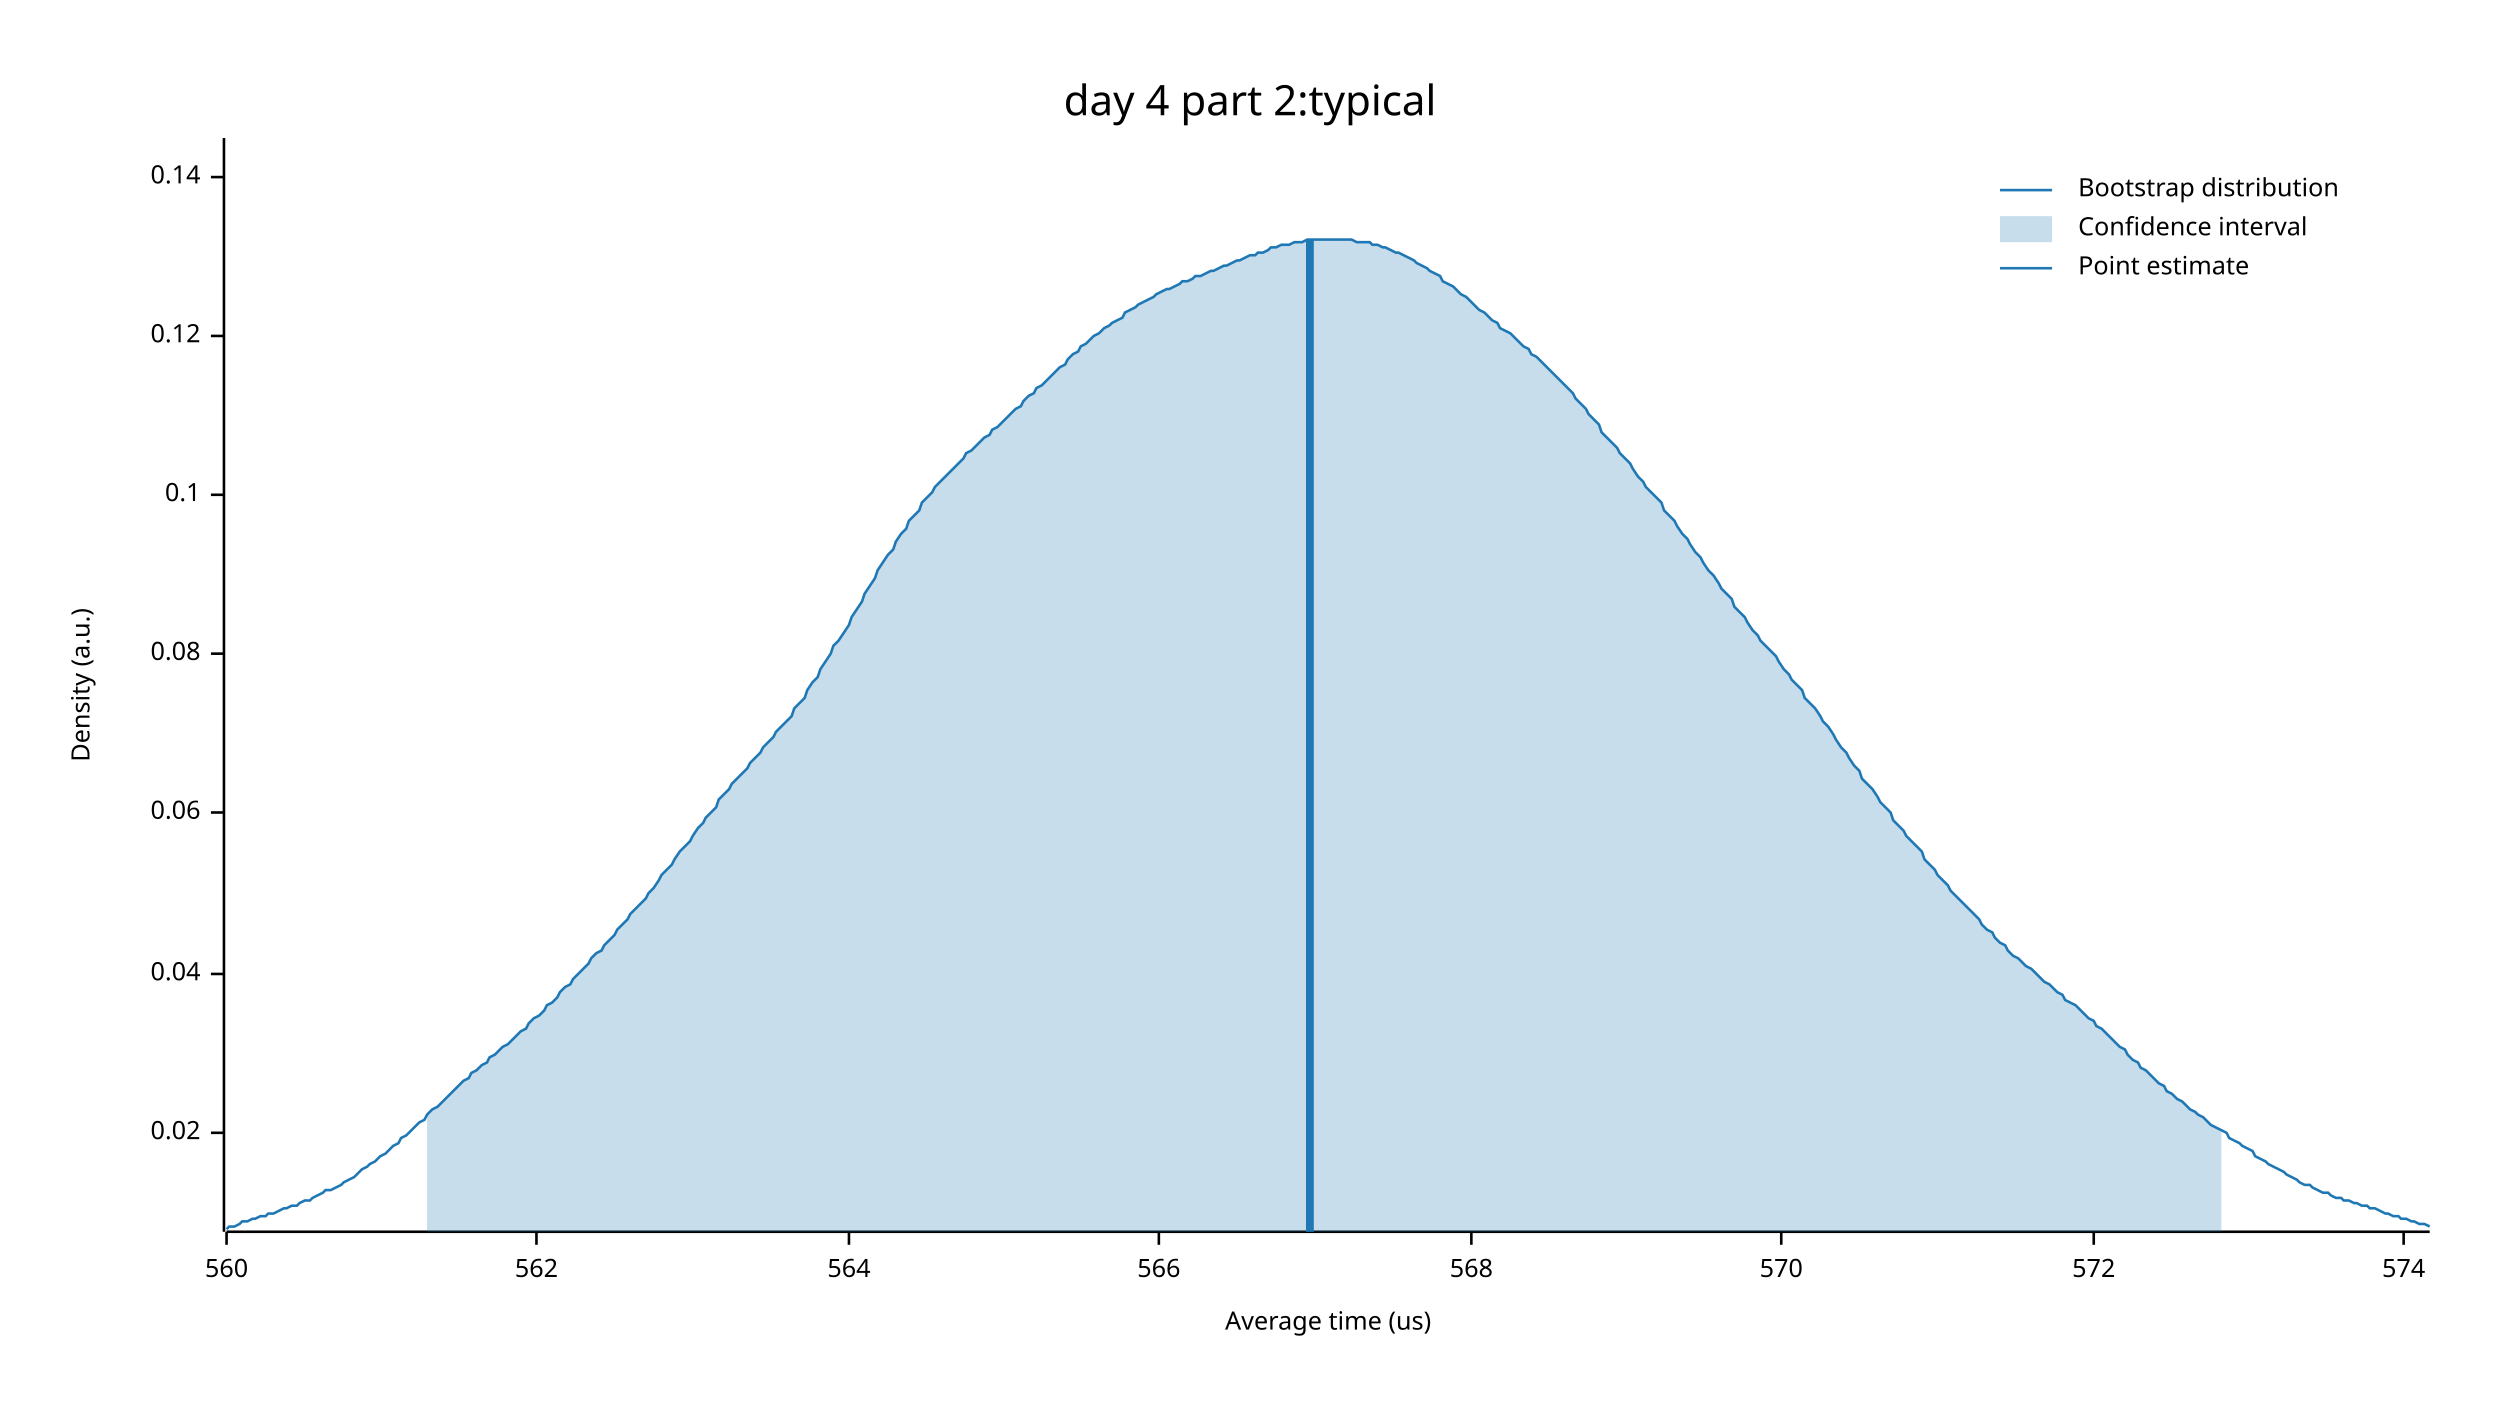
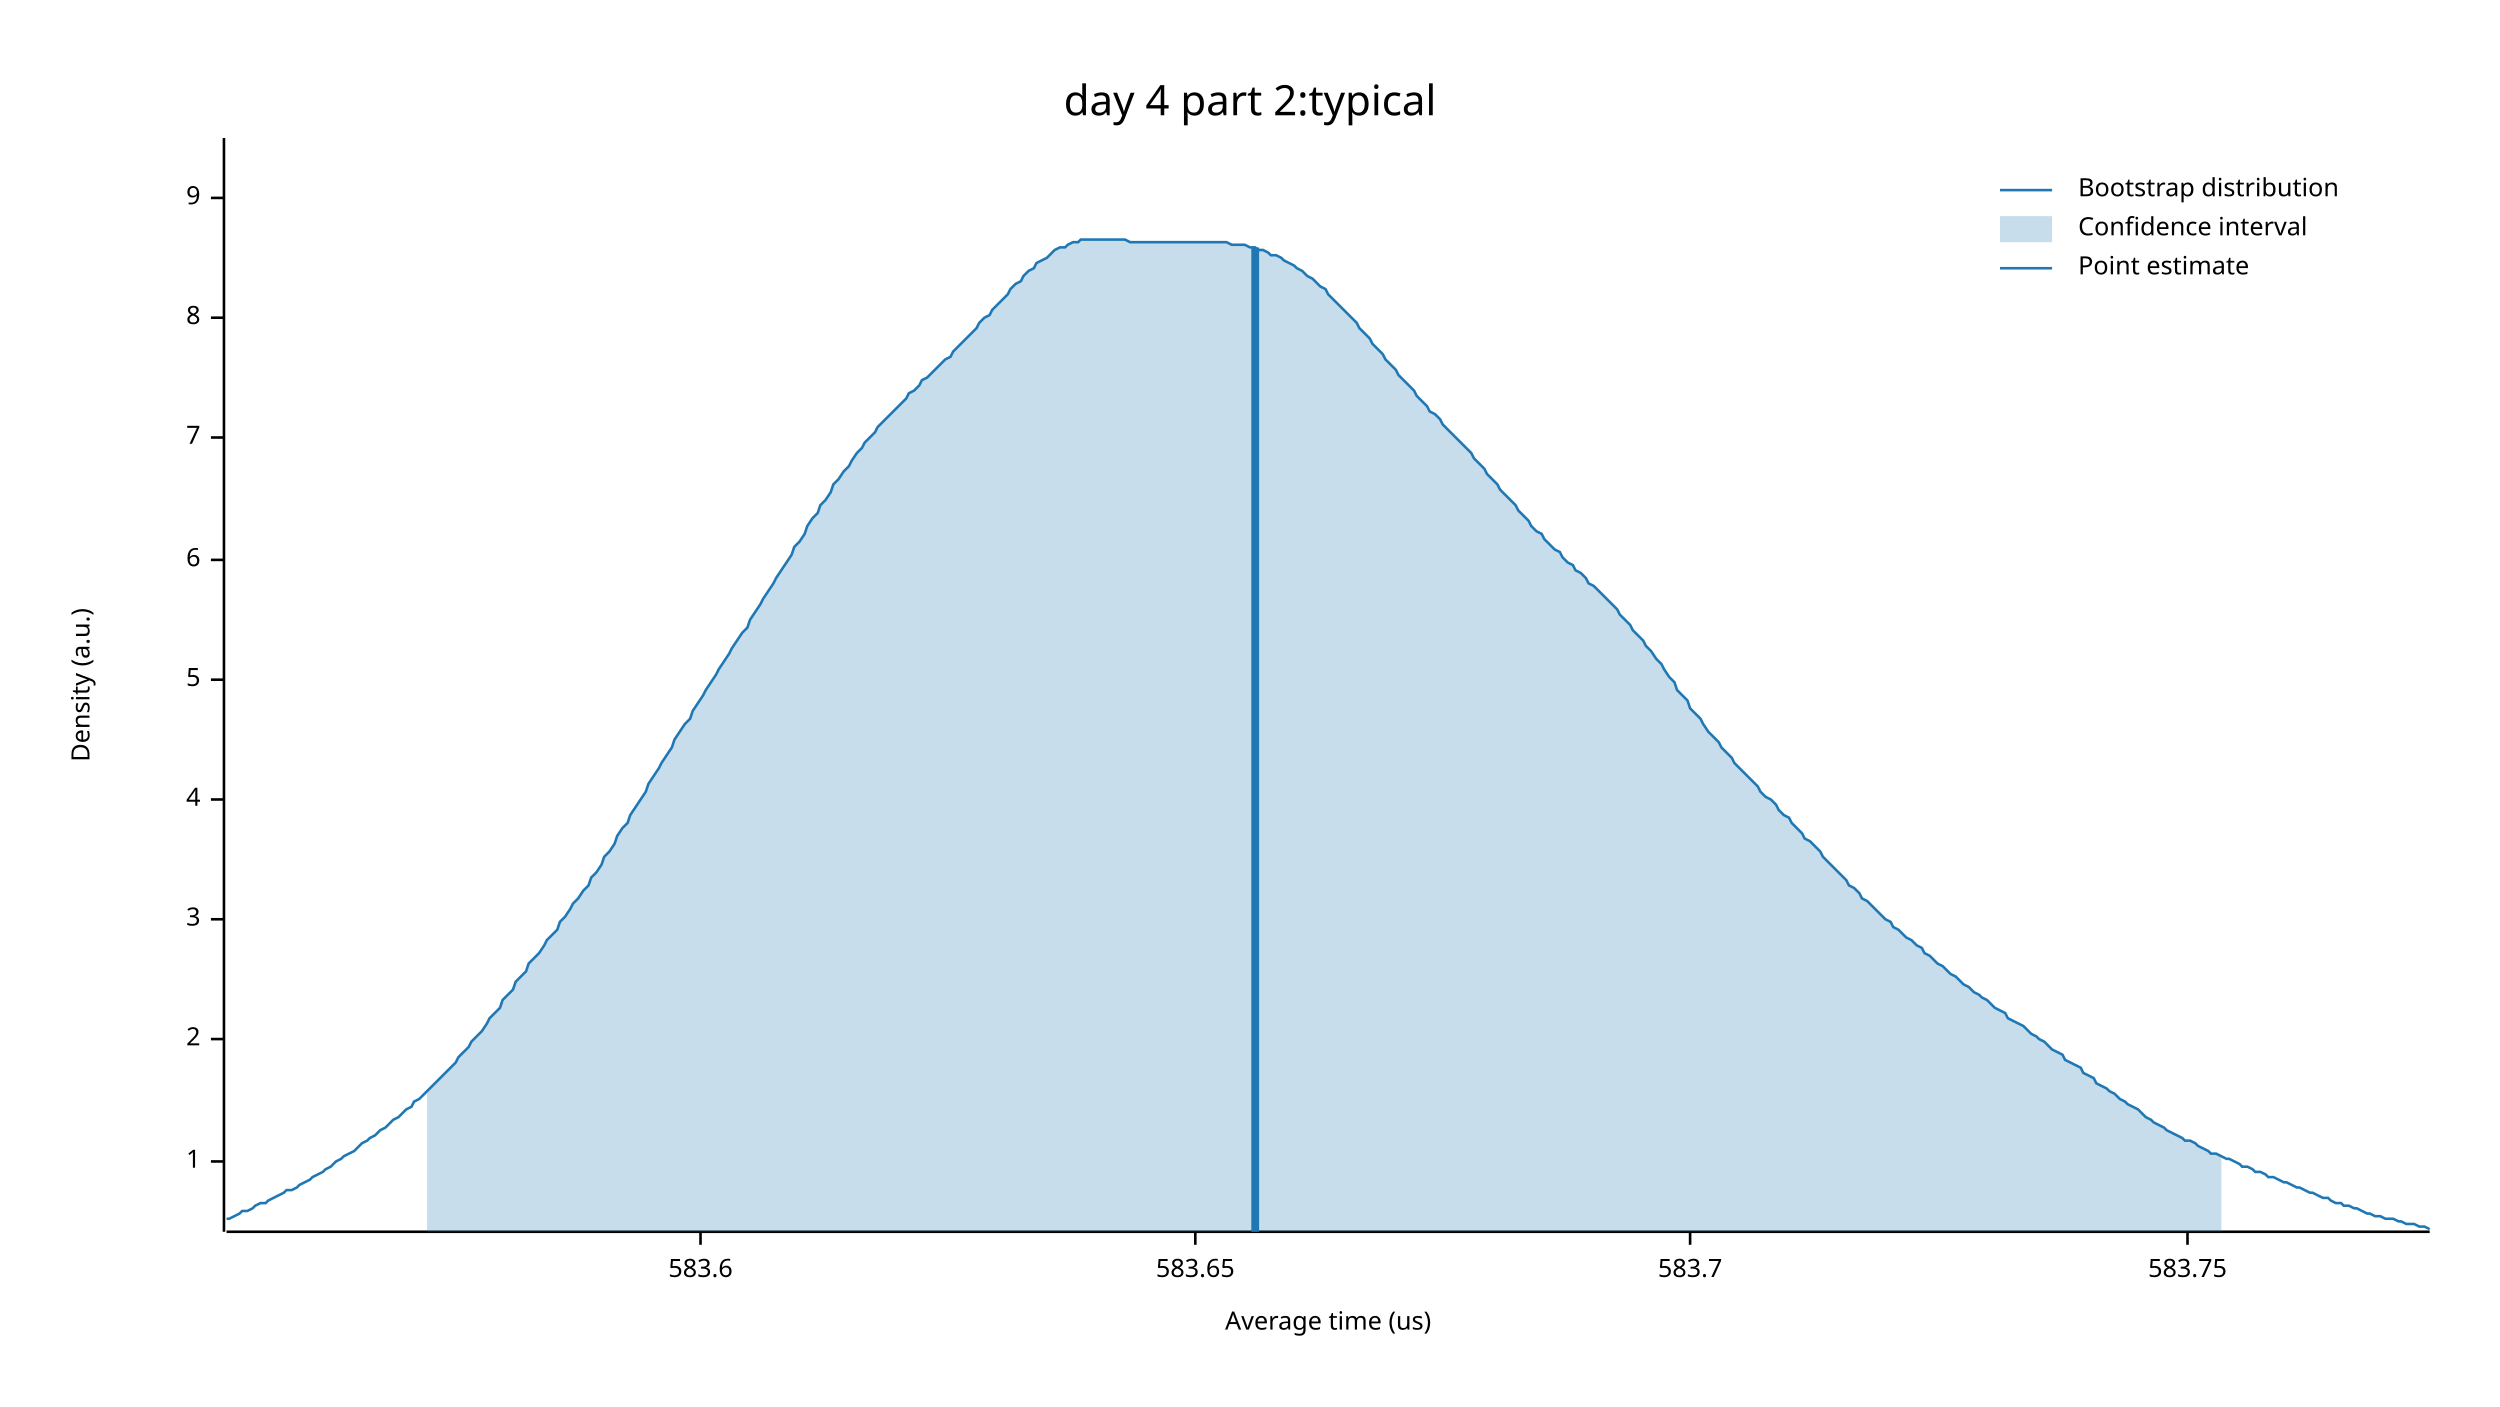
<svg xmlns="http://www.w3.org/2000/svg" width="960" height="540" viewBox="0 0 960 540">
  <text x="480" y="32" dy="0.76em" text-anchor="middle" font-family="sans-serif" font-size="16.129" opacity="1" fill="#000000">
day 4 part 2:typical
</text>
  <text x="27" y="263" dy="0.76em" text-anchor="middle" font-family="sans-serif" font-size="9.677" opacity="1" fill="#000000" transform="rotate(270, 27, 263)">
Density (a.u.)
</text>
  <text x="510" y="513" dy="-0.5ex" text-anchor="middle" font-family="sans-serif" font-size="9.677" opacity="1" fill="#000000">
Average time (us)
</text>
  <polyline fill="none" opacity="1" stroke="#000000" stroke-width="1" points="86,53 86,473 " />
-   <text x="77" y="435" dy="0.5ex" text-anchor="end" font-family="sans-serif" font-size="9.677" opacity="1" fill="#000000">
- 0.02
+   <text x="77" y="446" dy="0.5ex" text-anchor="end" font-family="sans-serif" font-size="9.677" opacity="1" fill="#000000">
+ 1
</text>
-   <polyline fill="none" opacity="1" stroke="#000000" stroke-width="1" points="81,435 86,435 " />
-   <text x="77" y="374" dy="0.5ex" text-anchor="end" font-family="sans-serif" font-size="9.677" opacity="1" fill="#000000">
- 0.04
+   <polyline fill="none" opacity="1" stroke="#000000" stroke-width="1" points="81,446 86,446 " />
+   <text x="77" y="399" dy="0.5ex" text-anchor="end" font-family="sans-serif" font-size="9.677" opacity="1" fill="#000000">
+ 2
</text>
-   <polyline fill="none" opacity="1" stroke="#000000" stroke-width="1" points="81,374 86,374 " />
-   <text x="77" y="312" dy="0.5ex" text-anchor="end" font-family="sans-serif" font-size="9.677" opacity="1" fill="#000000">
- 0.06
+   <polyline fill="none" opacity="1" stroke="#000000" stroke-width="1" points="81,399 86,399 " />
+   <text x="77" y="353" dy="0.5ex" text-anchor="end" font-family="sans-serif" font-size="9.677" opacity="1" fill="#000000">
+ 3
</text>
-   <polyline fill="none" opacity="1" stroke="#000000" stroke-width="1" points="81,312 86,312 " />
-   <text x="77" y="251" dy="0.5ex" text-anchor="end" font-family="sans-serif" font-size="9.677" opacity="1" fill="#000000">
- 0.08
+   <polyline fill="none" opacity="1" stroke="#000000" stroke-width="1" points="81,353 86,353 " />
+   <text x="77" y="307" dy="0.5ex" text-anchor="end" font-family="sans-serif" font-size="9.677" opacity="1" fill="#000000">
+ 4
</text>
-   <polyline fill="none" opacity="1" stroke="#000000" stroke-width="1" points="81,251 86,251 " />
-   <text x="77" y="190" dy="0.5ex" text-anchor="end" font-family="sans-serif" font-size="9.677" opacity="1" fill="#000000">
- 0.1
+   <polyline fill="none" opacity="1" stroke="#000000" stroke-width="1" points="81,307 86,307 " />
+   <text x="77" y="261" dy="0.5ex" text-anchor="end" font-family="sans-serif" font-size="9.677" opacity="1" fill="#000000">
+ 5
</text>
-   <polyline fill="none" opacity="1" stroke="#000000" stroke-width="1" points="81,190 86,190 " />
-   <text x="77" y="129" dy="0.5ex" text-anchor="end" font-family="sans-serif" font-size="9.677" opacity="1" fill="#000000">
- 0.12
+   <polyline fill="none" opacity="1" stroke="#000000" stroke-width="1" points="81,261 86,261 " />
+   <text x="77" y="215" dy="0.5ex" text-anchor="end" font-family="sans-serif" font-size="9.677" opacity="1" fill="#000000">
+ 6
</text>
-   <polyline fill="none" opacity="1" stroke="#000000" stroke-width="1" points="81,129 86,129 " />
-   <text x="77" y="68" dy="0.5ex" text-anchor="end" font-family="sans-serif" font-size="9.677" opacity="1" fill="#000000">
- 0.14
+   <polyline fill="none" opacity="1" stroke="#000000" stroke-width="1" points="81,215 86,215 " />
+   <text x="77" y="168" dy="0.5ex" text-anchor="end" font-family="sans-serif" font-size="9.677" opacity="1" fill="#000000">
+ 7
</text>
-   <polyline fill="none" opacity="1" stroke="#000000" stroke-width="1" points="81,68 86,68 " />
+   <polyline fill="none" opacity="1" stroke="#000000" stroke-width="1" points="81,168 86,168 " />
+   <text x="77" y="122" dy="0.5ex" text-anchor="end" font-family="sans-serif" font-size="9.677" opacity="1" fill="#000000">
+ 8
+ </text>
+   <polyline fill="none" opacity="1" stroke="#000000" stroke-width="1" points="81,122 86,122 " />
+   <text x="77" y="76" dy="0.5ex" text-anchor="end" font-family="sans-serif" font-size="9.677" opacity="1" fill="#000000">
+ 9
+ </text>
+   <polyline fill="none" opacity="1" stroke="#000000" stroke-width="1" points="81,76 86,76 " />
  <polyline fill="none" opacity="1" stroke="#000000" stroke-width="1" points="87,473 933,473 " />
-   <text x="87" y="483" dy="0.76em" text-anchor="middle" font-family="sans-serif" font-size="9.677" opacity="1" fill="#000000">
- 560
+   <text x="269" y="483" dy="0.76em" text-anchor="middle" font-family="sans-serif" font-size="9.677" opacity="1" fill="#000000">
+ 583.6
</text>
-   <polyline fill="none" opacity="1" stroke="#000000" stroke-width="1" points="87,473 87,478 " />
-   <text x="206" y="483" dy="0.76em" text-anchor="middle" font-family="sans-serif" font-size="9.677" opacity="1" fill="#000000">
- 562
+   <polyline fill="none" opacity="1" stroke="#000000" stroke-width="1" points="269,473 269,478 " />
+   <text x="459" y="483" dy="0.76em" text-anchor="middle" font-family="sans-serif" font-size="9.677" opacity="1" fill="#000000">
+ 583.65
</text>
-   <polyline fill="none" opacity="1" stroke="#000000" stroke-width="1" points="206,473 206,478 " />
-   <text x="326" y="483" dy="0.76em" text-anchor="middle" font-family="sans-serif" font-size="9.677" opacity="1" fill="#000000">
- 564
+   <polyline fill="none" opacity="1" stroke="#000000" stroke-width="1" points="459,473 459,478 " />
+   <text x="649" y="483" dy="0.76em" text-anchor="middle" font-family="sans-serif" font-size="9.677" opacity="1" fill="#000000">
+ 583.7
</text>
-   <polyline fill="none" opacity="1" stroke="#000000" stroke-width="1" points="326,473 326,478 " />
-   <text x="445" y="483" dy="0.76em" text-anchor="middle" font-family="sans-serif" font-size="9.677" opacity="1" fill="#000000">
- 566
+   <polyline fill="none" opacity="1" stroke="#000000" stroke-width="1" points="649,473 649,478 " />
+   <text x="840" y="483" dy="0.76em" text-anchor="middle" font-family="sans-serif" font-size="9.677" opacity="1" fill="#000000">
+ 583.75
</text>
-   <polyline fill="none" opacity="1" stroke="#000000" stroke-width="1" points="445,473 445,478 " />
-   <text x="565" y="483" dy="0.76em" text-anchor="middle" font-family="sans-serif" font-size="9.677" opacity="1" fill="#000000">
- 568
- </text>
-   <polyline fill="none" opacity="1" stroke="#000000" stroke-width="1" points="565,473 565,478 " />
-   <text x="684" y="483" dy="0.76em" text-anchor="middle" font-family="sans-serif" font-size="9.677" opacity="1" fill="#000000">
- 570
- </text>
-   <polyline fill="none" opacity="1" stroke="#000000" stroke-width="1" points="684,473 684,478 " />
-   <text x="804" y="483" dy="0.76em" text-anchor="middle" font-family="sans-serif" font-size="9.677" opacity="1" fill="#000000">
- 572
- </text>
-   <polyline fill="none" opacity="1" stroke="#000000" stroke-width="1" points="804,473 804,478 " />
-   <text x="923" y="483" dy="0.76em" text-anchor="middle" font-family="sans-serif" font-size="9.677" opacity="1" fill="#000000">
- 574
- </text>
-   <polyline fill="none" opacity="1" stroke="#000000" stroke-width="1" points="923,473 923,478 " />
-   <polyline fill="none" opacity="1" stroke="#1F78B4" stroke-width="1" points="87,472 88,471 90,471 92,470 93,469 95,469 97,468 98,468 100,467 102,467 103,466 105,466 107,465 109,464 110,464 112,463 114,463 115,462 117,461 119,461 120,460 122,459 124,458 125,457 127,457 129,456 131,455 132,454 134,453 136,452 137,451 139,449 141,448 142,447 144,446 146,444 148,443 149,442 151,440 153,439 154,437 156,436 158,434 159,433 161,431 163,430 164,428 166,426 168,425 170,423 171,422 173,420 175,418 176,417 178,415 180,414 181,412 183,411 185,409 187,408 188,406 190,405 192,403 193,402 195,401 197,399 198,398 200,396 202,395 203,393 205,391 207,390 209,388 210,386 212,385 214,383 215,381 217,379 219,378 220,376 222,374 224,372 226,370 227,368 229,366 231,365 232,363 234,361 236,359 237,357 239,355 241,353 242,351 244,349 246,347 248,345 249,343 251,341 253,338 254,336 256,334 258,332 259,330 261,327 263,325 265,323 266,321 268,318 270,316 271,314 273,312 275,310 276,307 278,305 280,303 281,301 283,299 285,297 287,295 288,293 290,291 292,289 293,287 295,285 297,283 298,281 300,279 302,277 304,275 305,272 307,270 309,268 310,265 312,262 314,260 315,257 317,254 319,251 320,248 322,246 324,243 326,240 327,237 329,234 331,231 332,228 334,225 336,222 337,219 339,216 341,213 343,211 344,208 346,205 348,203 349,200 351,198 353,196 354,193 356,191 358,189 359,187 361,185 363,183 365,181 366,180 368,178 370,176 371,174 373,173 375,171 376,170 378,168 380,167 381,165 383,164 385,162 387,160 388,159 390,157 392,156 393,154 395,152 397,151 398,149 400,148 402,146 404,144 405,143 407,141 409,140 410,138 412,136 414,135 415,133 417,132 419,130 420,129 422,128 424,126 426,125 427,124 429,123 431,122 432,120 434,119 436,118 437,117 439,116 441,115 443,114 444,113 446,112 448,111 449,111 451,110 453,109 454,108 456,108 458,107 459,106 461,106 463,105 465,104 466,104 468,103 470,102 471,102 473,101 475,100 476,100 478,99 480,98 482,98 483,97 485,97 487,96 488,95 490,95 492,94 493,94 495,94 497,93 498,93 500,93 502,92 504,92 505,92 507,92 509,92 510,92 512,92 514,92 515,92 517,92 519,92 521,93 522,93 524,93 526,93 527,94 529,94 531,95 532,95 534,96 536,97 537,97 539,98 541,99 543,100 544,101 546,102 548,103 549,104 551,105 553,106 554,108 556,109 558,110 560,112 561,113 563,114 565,116 566,117 568,119 570,120 571,121 573,123 575,124 576,126 578,127 580,128 582,130 583,131 585,133 587,134 588,136 590,137 592,139 593,140 595,142 597,144 599,146 600,147 602,149 604,151 605,153 607,155 609,157 610,159 612,161 614,163 615,166 617,168 619,170 621,172 622,174 624,176 626,178 627,180 629,183 631,185 632,187 634,189 636,191 638,193 639,196 641,198 643,200 644,202 646,205 648,207 649,209 651,212 653,214 654,216 656,219 658,221 660,224 661,226 663,228 665,230 666,233 668,235 670,237 671,239 673,242 675,244 676,246 678,248 680,250 682,252 683,254 685,257 687,259 688,261 690,263 692,265 693,268 695,270 697,272 699,275 700,277 702,279 704,282 705,284 707,287 709,289 710,291 712,294 714,296 715,299 717,301 719,303 721,306 722,308 724,310 726,312 727,315 729,317 731,319 732,321 734,323 736,325 738,327 739,330 741,332 743,334 744,336 746,338 748,340 749,342 751,344 753,346 754,347 756,349 758,351 760,353 761,355 763,357 765,358 766,360 768,362 770,363 771,365 773,367 775,368 777,370 778,371 780,372 782,374 783,375 785,377 787,378 788,379 790,381 792,382 793,384 795,385 797,386 799,388 800,389 802,391 804,392 805,394 807,395 809,397 810,398 812,400 814,402 816,403 817,405 819,407 821,408 822,410 824,411 826,413 827,414 829,416 831,417 832,419 834,420 836,422 838,423 839,424 841,426 843,427 844,428 846,429 848,431 849,432 851,433 853,434 855,435 856,437 858,438 860,439 861,440 863,441 865,442 866,444 868,445 870,446 871,447 873,448 875,449 877,450 878,451 880,452 882,453 883,454 885,455 887,455 888,456 890,457 892,458 894,458 895,459 897,460 899,460 900,461 902,461 904,462 905,462 907,463 909,463 910,464 912,464 914,465 916,466 917,466 919,467 921,467 922,468 924,468 926,469 927,469 929,470 931,470 933,471 " />
-   <polygon opacity="0.25" fill="#1F78B4" points="164,428 166,426 168,425 170,423 171,422 173,420 175,418 176,417 178,415 180,414 181,412 183,411 185,409 187,408 188,406 190,405 192,403 193,402 195,401 197,399 198,398 200,396 202,395 203,393 205,391 207,390 209,388 210,386 212,385 214,383 215,381 217,379 219,378 220,376 222,374 224,372 226,370 227,368 229,366 231,365 232,363 234,361 236,359 237,357 239,355 241,353 242,351 244,349 246,347 248,345 249,343 251,341 253,338 254,336 256,334 258,332 259,330 261,327 263,325 265,323 266,321 268,318 270,316 271,314 273,312 275,310 276,307 278,305 280,303 281,301 283,299 285,297 287,295 288,293 290,291 292,289 293,287 295,285 297,283 298,281 300,279 302,277 304,275 305,272 307,270 309,268 310,265 312,262 314,260 315,257 317,254 319,251 320,248 322,246 324,243 326,240 327,237 329,234 331,231 332,228 334,225 336,222 337,219 339,216 341,213 343,211 344,208 346,205 348,203 349,200 351,198 353,196 354,193 356,191 358,189 359,187 361,185 363,183 365,181 366,180 368,178 370,176 371,174 373,173 375,171 376,170 378,168 380,167 381,165 383,164 385,162 387,160 388,159 390,157 392,156 393,154 395,152 397,151 398,149 400,148 402,146 404,144 405,143 407,141 409,140 410,138 412,136 414,135 415,133 417,132 419,130 420,129 422,128 424,126 426,125 427,124 429,123 431,122 432,120 434,119 436,118 437,117 439,116 441,115 443,114 444,113 446,112 448,111 449,111 451,110 453,109 454,108 456,108 458,107 459,106 461,106 463,105 465,104 466,104 468,103 470,102 471,102 473,101 475,100 476,100 478,99 480,98 482,98 483,97 485,97 487,96 488,95 490,95 492,94 493,94 495,94 497,93 498,93 500,93 502,92 504,92 505,92 507,92 509,92 510,92 512,92 514,92 515,92 517,92 519,92 521,93 522,93 524,93 526,93 527,94 529,94 531,95 532,95 534,96 536,97 537,97 539,98 541,99 543,100 544,101 546,102 548,103 549,104 551,105 553,106 554,108 556,109 558,110 560,112 561,113 563,114 565,116 566,117 568,119 570,120 571,121 573,123 575,124 576,126 578,127 580,128 582,130 583,131 585,133 587,134 588,136 590,137 592,139 593,140 595,142 597,144 599,146 600,147 602,149 604,151 605,153 607,155 609,157 610,159 612,161 614,163 615,166 617,168 619,170 621,172 622,174 624,176 626,178 627,180 629,183 631,185 632,187 634,189 636,191 638,193 639,196 641,198 643,200 644,202 646,205 648,207 649,209 651,212 653,214 654,216 656,219 658,221 660,224 661,226 663,228 665,230 666,233 668,235 670,237 671,239 673,242 675,244 676,246 678,248 680,250 682,252 683,254 685,257 687,259 688,261 690,263 692,265 693,268 695,270 697,272 699,275 700,277 702,279 704,282 705,284 707,287 709,289 710,291 712,294 714,296 715,299 717,301 719,303 721,306 722,308 724,310 726,312 727,315 729,317 731,319 732,321 734,323 736,325 738,327 739,330 741,332 743,334 744,336 746,338 748,340 749,342 751,344 753,346 754,347 756,349 758,351 760,353 761,355 763,357 765,358 766,360 768,362 770,363 771,365 773,367 775,368 777,370 778,371 780,372 782,374 783,375 785,377 787,378 788,379 790,381 792,382 793,384 795,385 797,386 799,388 800,389 802,391 804,392 805,394 807,395 809,397 810,398 812,400 814,402 816,403 817,405 819,407 821,408 822,410 824,411 826,413 827,414 829,416 831,417 832,419 834,420 836,422 838,423 839,424 841,426 843,427 844,428 846,429 848,431 849,432 851,433 853,434 853,473 164,473 " />
-   <polyline fill="none" opacity="1" stroke="#1F78B4" stroke-width="3" points="503,473 503,92 " />
+   <polyline fill="none" opacity="1" stroke="#000000" stroke-width="1" points="840,473 840,478 " />
+   <polyline fill="none" opacity="1" stroke="#1F78B4" stroke-width="1" points="87,468 88,468 90,467 92,466 93,465 95,465 97,464 98,463 100,462 102,462 103,461 105,460 107,459 109,458 110,457 112,457 114,456 115,455 117,454 119,453 120,452 122,451 124,450 125,449 127,448 129,446 131,445 132,444 134,443 136,442 137,441 139,439 141,438 142,437 144,436 146,434 148,433 149,432 151,430 153,429 154,428 156,426 158,425 159,423 161,422 163,420 164,419 166,417 168,415 170,413 171,412 173,410 175,408 176,406 178,404 180,402 181,400 183,398 185,396 187,393 188,391 190,389 192,387 193,384 195,382 197,380 198,377 200,375 202,373 203,370 205,368 207,366 209,363 210,361 212,359 214,357 215,354 217,352 219,349 220,347 222,345 224,342 226,340 227,337 229,335 231,332 232,329 234,327 236,324 237,321 239,318 241,316 242,313 244,310 246,307 248,304 249,301 251,298 253,295 254,293 256,290 258,287 259,284 261,281 263,278 265,276 266,273 268,270 270,267 271,265 273,262 275,259 276,257 278,254 280,251 281,249 283,246 285,243 287,241 288,238 290,235 292,232 293,230 295,227 297,224 298,222 300,219 302,216 304,213 305,210 307,208 309,205 310,202 312,199 314,197 315,194 317,192 319,189 320,186 322,184 324,181 326,179 327,177 329,174 331,172 332,170 334,168 336,166 337,164 339,162 341,160 343,158 344,157 346,155 348,153 349,151 351,150 353,148 354,146 356,145 358,143 359,142 361,140 363,138 365,137 366,135 368,133 370,131 371,130 373,128 375,126 376,124 378,122 380,121 381,119 383,117 385,115 387,113 388,111 390,109 392,108 393,106 395,104 397,103 398,101 400,100 402,99 404,97 405,96 407,95 409,95 410,94 412,93 414,93 415,92 417,92 419,92 420,92 422,92 424,92 426,92 427,92 429,92 431,92 432,92 434,93 436,93 437,93 439,93 441,93 443,93 444,93 446,93 448,93 449,93 451,93 453,93 454,93 456,93 458,93 459,93 461,93 463,93 465,93 466,93 468,93 470,93 471,93 473,94 475,94 476,94 478,94 480,95 482,95 483,96 485,96 487,97 488,98 490,98 492,99 493,100 495,101 497,102 498,103 500,104 502,106 504,107 505,108 507,110 509,111 510,113 512,115 514,117 515,118 517,120 519,122 521,124 522,126 524,128 526,130 527,132 529,134 531,136 532,138 534,140 536,142 537,144 539,146 541,148 543,150 544,152 546,154 548,156 549,158 551,159 553,161 554,163 556,165 558,167 560,169 561,170 563,172 565,174 566,176 568,178 570,180 571,182 573,184 575,186 576,188 578,190 580,192 582,194 583,196 585,198 587,200 588,202 590,204 592,205 593,207 595,209 597,211 599,212 600,214 602,216 604,217 605,219 607,220 609,222 610,224 612,225 614,227 615,228 617,230 619,232 621,234 622,236 624,238 626,240 627,242 629,244 631,246 632,248 634,250 636,253 638,255 639,257 641,260 643,262 644,265 646,267 648,269 649,272 651,274 653,276 654,278 656,281 658,283 660,285 661,287 663,289 665,291 666,293 668,295 670,297 671,298 673,300 675,302 676,304 678,306 680,307 682,309 683,311 685,313 687,314 688,316 690,318 692,320 693,322 695,323 697,325 699,327 700,329 702,331 704,333 705,334 707,336 709,338 710,340 712,341 714,343 715,345 717,346 719,348 721,350 722,351 724,353 726,354 727,356 729,357 731,359 732,360 734,361 736,363 738,364 739,366 741,367 743,369 744,370 746,371 748,373 749,374 751,375 753,377 754,378 756,379 758,381 760,382 761,383 763,384 765,386 766,387 768,388 770,389 771,391 773,392 775,393 777,394 778,395 780,397 782,398 783,399 785,400 787,402 788,403 790,404 792,405 793,407 795,408 797,409 799,410 800,412 802,413 804,414 805,416 807,417 809,418 810,419 812,420 814,422 816,423 817,424 819,425 821,426 822,427 824,429 826,430 827,431 829,432 831,433 832,434 834,435 836,436 838,437 839,438 841,438 843,439 844,440 846,441 848,442 849,443 851,443 853,444 855,445 856,445 858,446 860,447 861,448 863,448 865,449 866,450 868,450 870,451 871,452 873,452 875,453 877,454 878,454 880,455 882,456 883,456 885,457 887,458 888,458 890,459 892,460 894,460 895,461 897,462 899,462 900,463 902,463 904,464 905,464 907,465 909,466 910,466 912,467 914,467 916,468 917,468 919,468 921,469 922,469 924,470 926,470 927,470 929,471 931,471 933,472 " />
+   <polygon opacity="0.25" fill="#1F78B4" points="164,419 166,417 168,415 170,413 171,412 173,410 175,408 176,406 178,404 180,402 181,400 183,398 185,396 187,393 188,391 190,389 192,387 193,384 195,382 197,380 198,377 200,375 202,373 203,370 205,368 207,366 209,363 210,361 212,359 214,357 215,354 217,352 219,349 220,347 222,345 224,342 226,340 227,337 229,335 231,332 232,329 234,327 236,324 237,321 239,318 241,316 242,313 244,310 246,307 248,304 249,301 251,298 253,295 254,293 256,290 258,287 259,284 261,281 263,278 265,276 266,273 268,270 270,267 271,265 273,262 275,259 276,257 278,254 280,251 281,249 283,246 285,243 287,241 288,238 290,235 292,232 293,230 295,227 297,224 298,222 300,219 302,216 304,213 305,210 307,208 309,205 310,202 312,199 314,197 315,194 317,192 319,189 320,186 322,184 324,181 326,179 327,177 329,174 331,172 332,170 334,168 336,166 337,164 339,162 341,160 343,158 344,157 346,155 348,153 349,151 351,150 353,148 354,146 356,145 358,143 359,142 361,140 363,138 365,137 366,135 368,133 370,131 371,130 373,128 375,126 376,124 378,122 380,121 381,119 383,117 385,115 387,113 388,111 390,109 392,108 393,106 395,104 397,103 398,101 400,100 402,99 404,97 405,96 407,95 409,95 410,94 412,93 414,93 415,92 417,92 419,92 420,92 422,92 424,92 426,92 427,92 429,92 431,92 432,92 434,93 436,93 437,93 439,93 441,93 443,93 444,93 446,93 448,93 449,93 451,93 453,93 454,93 456,93 458,93 459,93 461,93 463,93 465,93 466,93 468,93 470,93 471,93 473,94 475,94 476,94 478,94 480,95 482,95 483,96 485,96 487,97 488,98 490,98 492,99 493,100 495,101 497,102 498,103 500,104 502,106 504,107 505,108 507,110 509,111 510,113 512,115 514,117 515,118 517,120 519,122 521,124 522,126 524,128 526,130 527,132 529,134 531,136 532,138 534,140 536,142 537,144 539,146 541,148 543,150 544,152 546,154 548,156 549,158 551,159 553,161 554,163 556,165 558,167 560,169 561,170 563,172 565,174 566,176 568,178 570,180 571,182 573,184 575,186 576,188 578,190 580,192 582,194 583,196 585,198 587,200 588,202 590,204 592,205 593,207 595,209 597,211 599,212 600,214 602,216 604,217 605,219 607,220 609,222 610,224 612,225 614,227 615,228 617,230 619,232 621,234 622,236 624,238 626,240 627,242 629,244 631,246 632,248 634,250 636,253 638,255 639,257 641,260 643,262 644,265 646,267 648,269 649,272 651,274 653,276 654,278 656,281 658,283 660,285 661,287 663,289 665,291 666,293 668,295 670,297 671,298 673,300 675,302 676,304 678,306 680,307 682,309 683,311 685,313 687,314 688,316 690,318 692,320 693,322 695,323 697,325 699,327 700,329 702,331 704,333 705,334 707,336 709,338 710,340 712,341 714,343 715,345 717,346 719,348 721,350 722,351 724,353 726,354 727,356 729,357 731,359 732,360 734,361 736,363 738,364 739,366 741,367 743,369 744,370 746,371 748,373 749,374 751,375 753,377 754,378 756,379 758,381 760,382 761,383 763,384 765,386 766,387 768,388 770,389 771,391 773,392 775,393 777,394 778,395 780,397 782,398 783,399 785,400 787,402 788,403 790,404 792,405 793,407 795,408 797,409 799,410 800,412 802,413 804,414 805,416 807,417 809,418 810,419 812,420 814,422 816,423 817,424 819,425 821,426 822,427 824,429 826,430 827,431 829,432 831,433 832,434 834,435 836,436 838,437 839,438 841,438 843,439 844,440 846,441 848,442 849,443 851,443 853,444 853,473 164,473 " />
+   <polyline fill="none" opacity="1" stroke="#1F78B4" stroke-width="3" points="482,473 482,95 " />
  <text x="798" y="68" dy="0.76em" text-anchor="start" font-family="sans-serif" font-size="9.677" opacity="1" fill="#000000">
Bootstrap distribution
</text>
  <text x="798" y="83" dy="0.76em" text-anchor="start" font-family="sans-serif" font-size="9.677" opacity="1" fill="#000000">
Confidence interval
</text>
  <text x="798" y="98" dy="0.76em" text-anchor="start" font-family="sans-serif" font-size="9.677" opacity="1" fill="#000000">
Point estimate
</text>
  <polyline fill="none" opacity="1" stroke="#1F78B4" stroke-width="1" points="768,73 788,73 " />
  <rect x="768" y="83" width="20" height="10" opacity="0.25" fill="#1F78B4" stroke="none" />
  <polyline fill="none" opacity="1" stroke="#1F78B4" stroke-width="1" points="768,103 788,103 " />
</svg>
